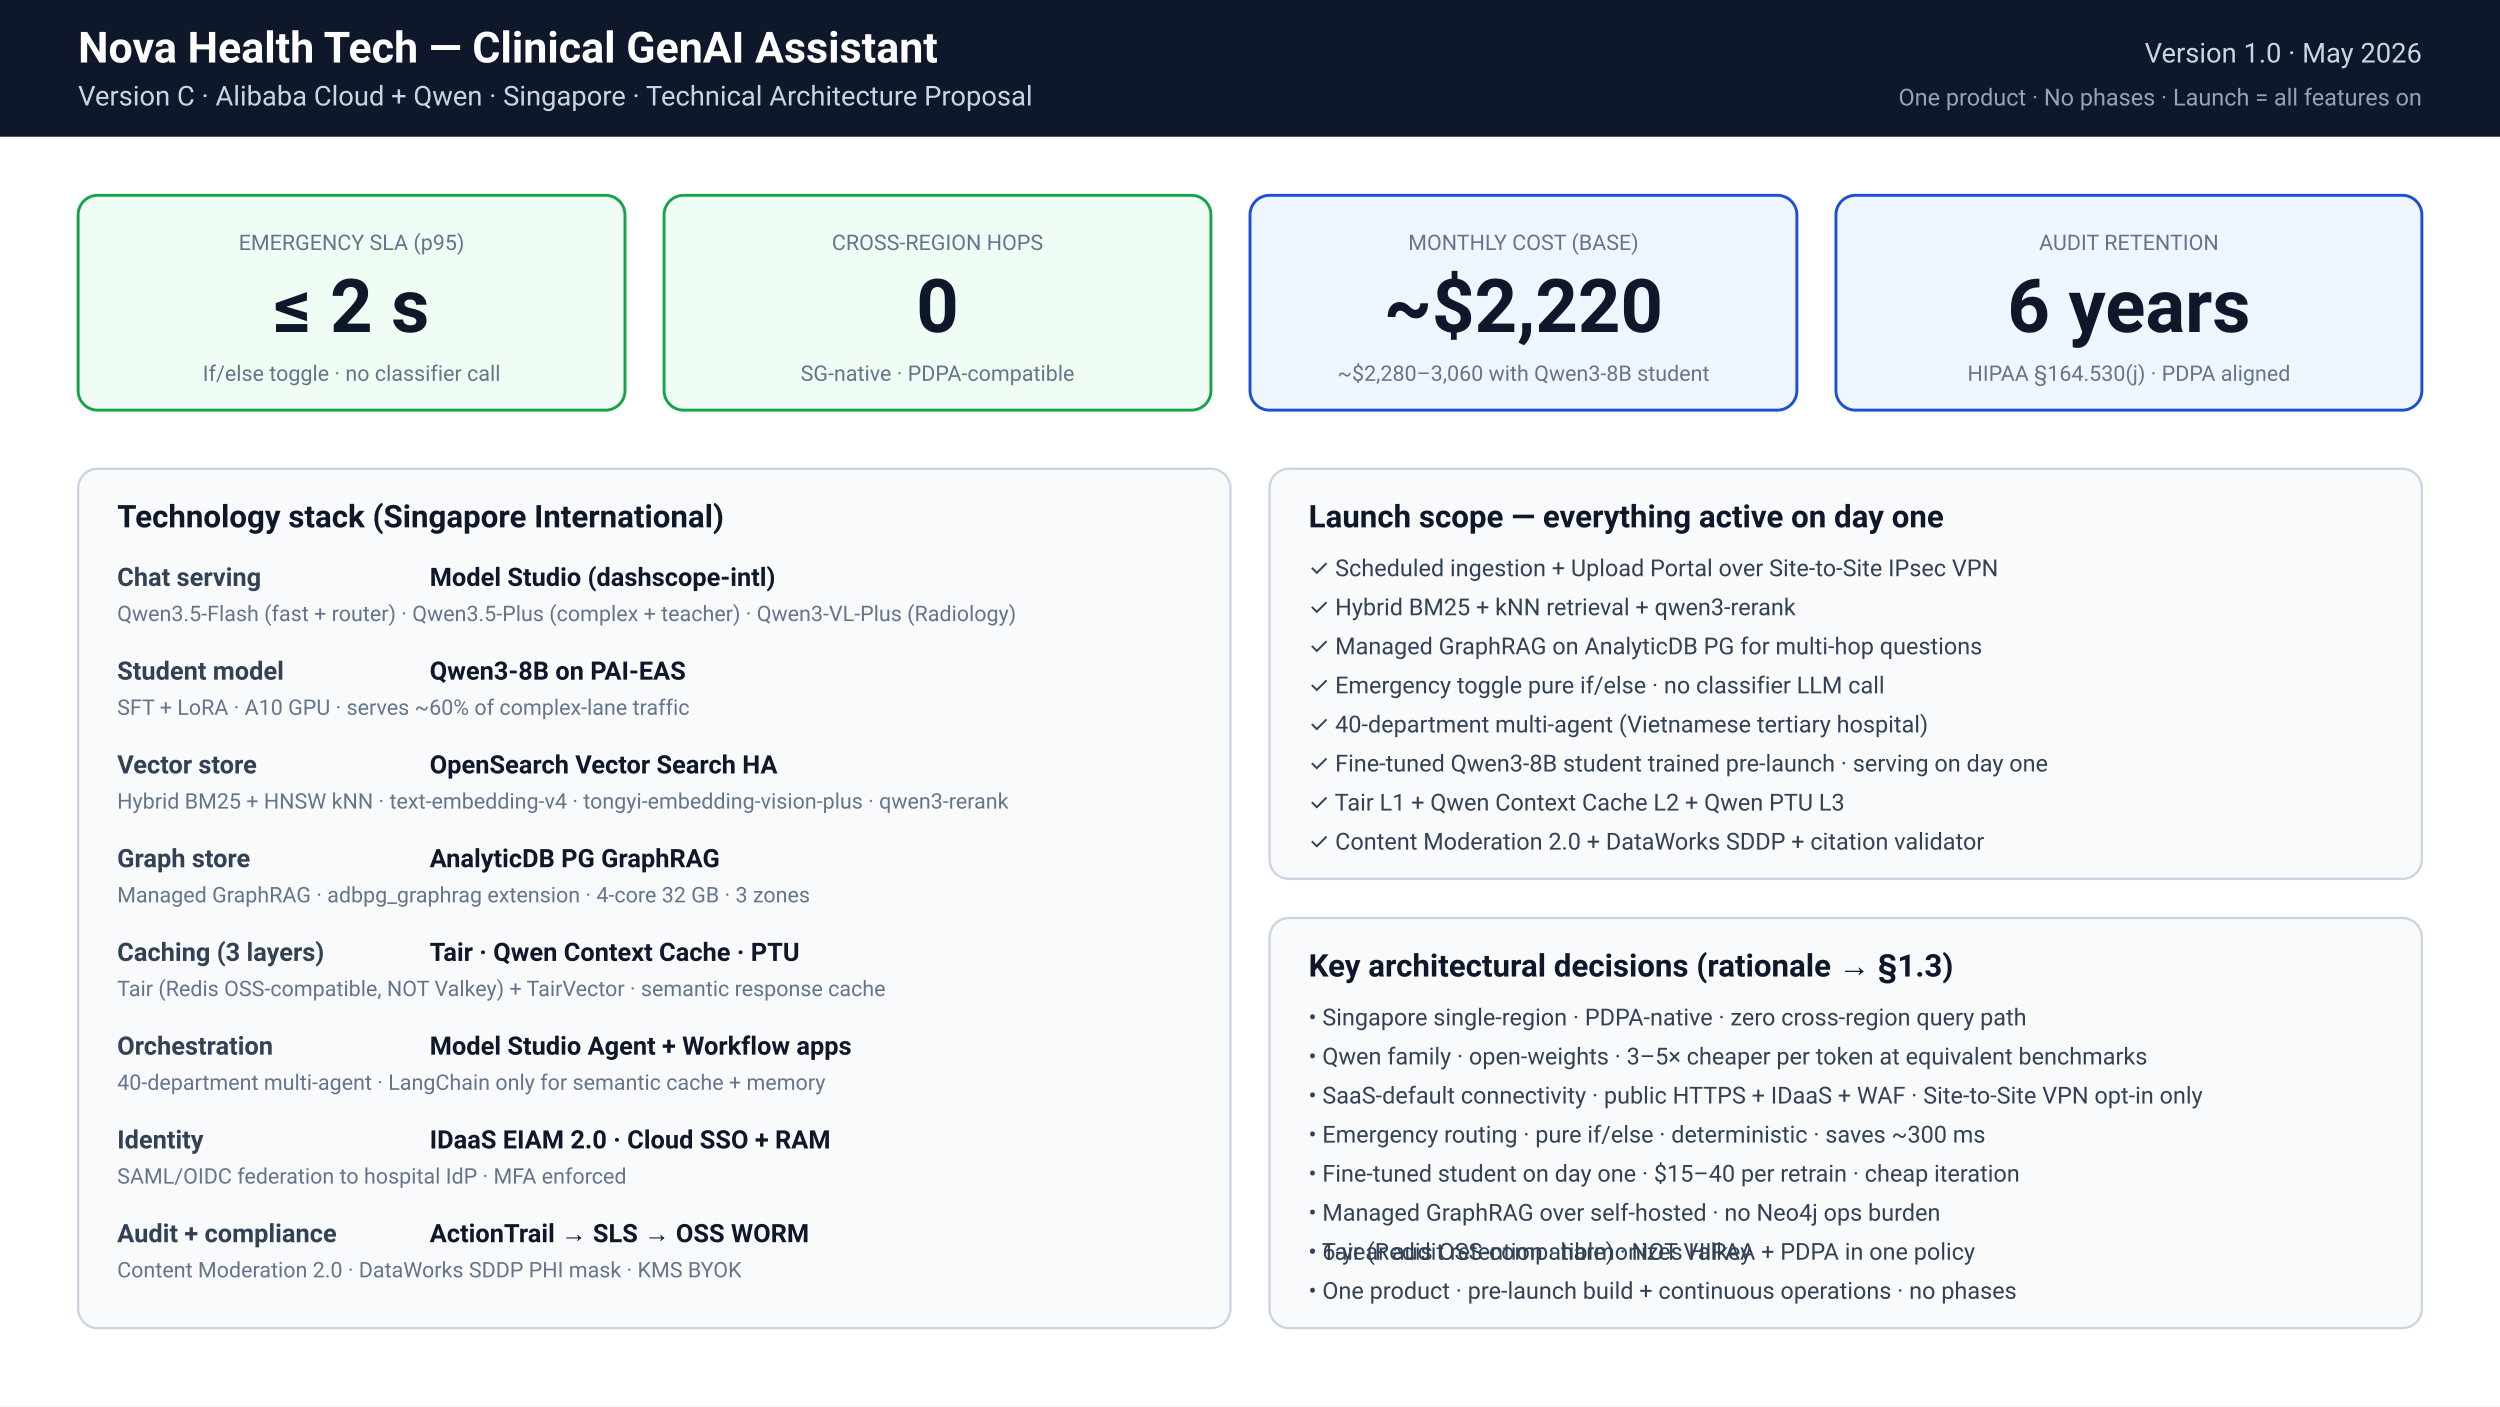
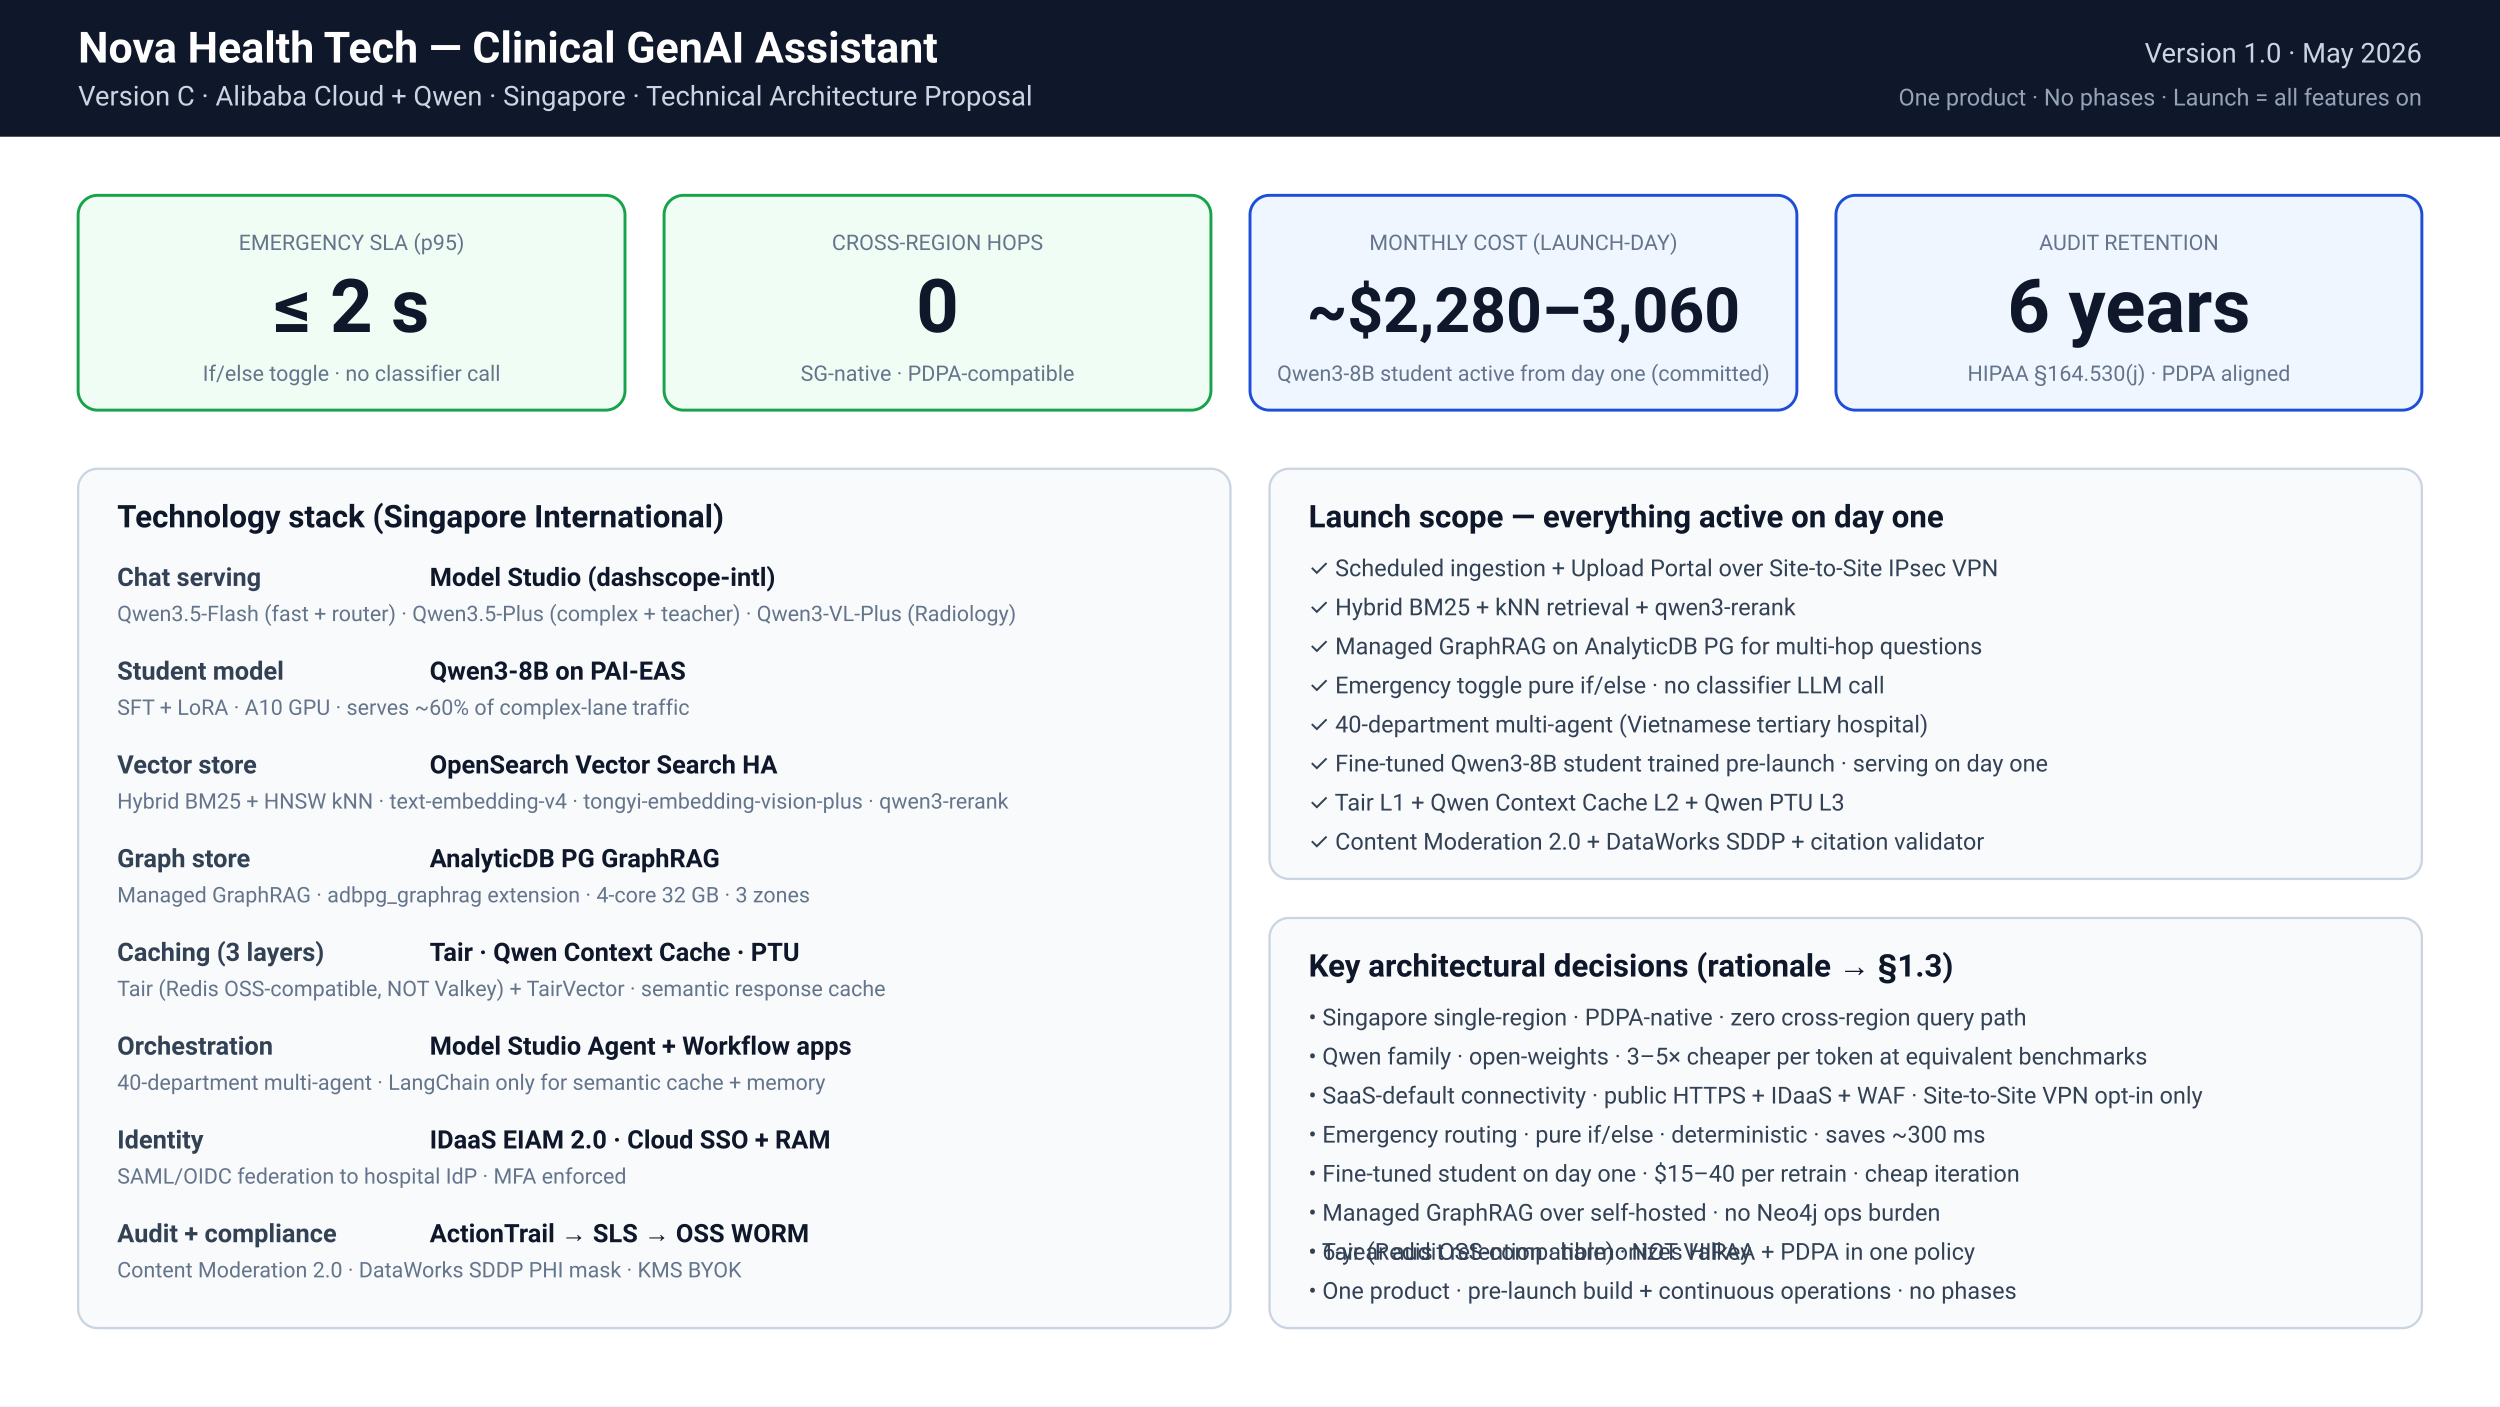
<svg xmlns="http://www.w3.org/2000/svg" viewBox="0 0 1280 720" font-family="-apple-system, Segoe UI, Roboto, Arial, sans-serif" font-size="13">
  <defs>
    <style>
      .title       { font-weight:700; fill:#0f172a; }
      .subtitle    { fill:#475569; }
      .label       { fill:#334155; font-weight:600; }
      .value       { fill:#0f172a; font-weight:700; }
      .lbl-sm      { fill:#64748b; font-size:11px; }
      .kpi-bg      { fill:#eff6ff; stroke:#1d4ed8; stroke-width:1.5; rx:10; ry:10; }
      .kpi-ok      { fill:#f0fdf4; stroke:#16a34a; stroke-width:1.5; rx:10; ry:10; }
      .kpi-hot     { fill:#fef2f2; stroke:#dc2626; stroke-width:1.5; rx:10; ry:10; }
      .panel       { fill:#f8fafc; stroke:#cbd5e1; stroke-width:1.2; rx:10; ry:10; }
      .banner      { fill:#0f172a; }
      .banner-text { fill:#ffffff; font-weight:700; }
    </style>
  </defs>
  <rect width="1280" height="720" fill="#ffffff" />
  <rect x="0" y="0" width="1280" height="70" class="banner" />
  <text x="40" y="32" font-size="22" class="banner-text">Nova Health Tech — Clinical GenAI Assistant</text>
  <text x="40" y="54" font-size="14" fill="#cbd5e1">Version C · Alibaba Cloud + Qwen · Singapore · Technical Architecture Proposal</text>
  <text x="1240" y="32" text-anchor="end" font-size="14" fill="#cbd5e1">Version 1.0 · May 2026</text>
  <text x="1240" y="54" text-anchor="end" font-size="12" fill="#94a3b8">One product · No phases · Launch = all features on</text>
  <rect x="40" y="100" width="280" height="110" class="kpi-ok" />
  <text x="180" y="128" text-anchor="middle" class="lbl-sm">EMERGENCY SLA (p95)</text>
  <text x="180" y="170" text-anchor="middle" font-size="38" class="title">≤ 2 s</text>
  <text x="180" y="195" text-anchor="middle" class="lbl-sm">If/else toggle · no classifier call</text>
  <rect x="340" y="100" width="280" height="110" class="kpi-ok" />
  <text x="480" y="128" text-anchor="middle" class="lbl-sm">CROSS-REGION HOPS</text>
  <text x="480" y="170" text-anchor="middle" font-size="38" class="title">0</text>
  <text x="480" y="195" text-anchor="middle" class="lbl-sm">SG-native · PDPA-compatible</text>
  <rect x="640" y="100" width="280" height="110" class="kpi-bg" />
-   <text x="780" y="128" text-anchor="middle" class="lbl-sm">MONTHLY COST (BASE)</text>
-   <text x="780" y="170" text-anchor="middle" font-size="38" class="title">~$2,220</text>
-   <text x="780" y="195" text-anchor="middle" class="lbl-sm">~$2,280–3,060 with Qwen3-8B student</text>
+   <text x="780" y="128" text-anchor="middle" class="lbl-sm">MONTHLY COST (LAUNCH-DAY)</text>
+   <text x="780" y="170" text-anchor="middle" font-size="32" class="title">~$2,280–3,060</text>
+   <text x="780" y="195" text-anchor="middle" class="lbl-sm">Qwen3-8B student active from day one (committed)</text>
  <rect x="940" y="100" width="300" height="110" class="kpi-bg" />
  <text x="1090" y="128" text-anchor="middle" class="lbl-sm">AUDIT RETENTION</text>
  <text x="1090" y="170" text-anchor="middle" font-size="38" class="title">6 years</text>
  <text x="1090" y="195" text-anchor="middle" class="lbl-sm">HIPAA §164.530(j) · PDPA aligned</text>
  <rect x="40" y="240" width="590" height="440" class="panel" />
  <text x="60" y="270" class="title" font-size="16">Technology stack (Singapore International)</text>
  <text x="60" y="300" class="label">Chat serving</text>
  <text x="220" y="300" class="value">Model Studio (dashscope-intl)</text>
  <text x="60" y="318" class="lbl-sm">Qwen3.5-Flash (fast + router) · Qwen3.5-Plus (complex + teacher) · Qwen3-VL-Plus (Radiology)</text>
  <text x="60" y="348" class="label">Student model</text>
  <text x="220" y="348" class="value">Qwen3-8B on PAI-EAS</text>
  <text x="60" y="366" class="lbl-sm">SFT + LoRA · A10 GPU · serves ~60% of complex-lane traffic</text>
  <text x="60" y="396" class="label">Vector store</text>
  <text x="220" y="396" class="value">OpenSearch Vector Search HA</text>
  <text x="60" y="414" class="lbl-sm">Hybrid BM25 + HNSW kNN · text-embedding-v4 · tongyi-embedding-vision-plus · qwen3-rerank</text>
  <text x="60" y="444" class="label">Graph store</text>
  <text x="220" y="444" class="value">AnalyticDB PG GraphRAG</text>
  <text x="60" y="462" class="lbl-sm">Managed GraphRAG · adbpg_graphrag extension · 4-core 32 GB · 3 zones</text>
  <text x="60" y="492" class="label">Caching (3 layers)</text>
  <text x="220" y="492" class="value">Tair · Qwen Context Cache · PTU</text>
  <text x="60" y="510" class="lbl-sm">Tair (Redis OSS-compatible, NOT Valkey) + TairVector · semantic response cache</text>
  <text x="60" y="540" class="label">Orchestration</text>
  <text x="220" y="540" class="value">Model Studio Agent + Workflow apps</text>
  <text x="60" y="558" class="lbl-sm">40-department multi-agent · LangChain only for semantic cache + memory</text>
  <text x="60" y="588" class="label">Identity</text>
  <text x="220" y="588" class="value">IDaaS EIAM 2.0 · Cloud SSO + RAM</text>
  <text x="60" y="606" class="lbl-sm">SAML/OIDC federation to hospital IdP · MFA enforced</text>
  <text x="60" y="636" class="label">Audit + compliance</text>
  <text x="220" y="636" class="value">ActionTrail → SLS → OSS WORM</text>
  <text x="60" y="654" class="lbl-sm">Content Moderation 2.0 · DataWorks SDDP PHI mask · KMS BYOK</text>
  <rect x="650" y="240" width="590" height="210" class="panel" />
  <text x="670" y="270" class="title" font-size="16">Launch scope — everything active on day one</text>
  <g font-size="12" fill="#334155">
    <text x="670" y="295">✓ Scheduled ingestion + Upload Portal over Site-to-Site IPsec VPN</text>
    <text x="670" y="315">✓ Hybrid BM25 + kNN retrieval + qwen3-rerank</text>
    <text x="670" y="335">✓ Managed GraphRAG on AnalyticDB PG for multi-hop questions</text>
    <text x="670" y="355">✓ Emergency toggle pure if/else · no classifier LLM call</text>
    <text x="670" y="375">✓ 40-department multi-agent (Vietnamese tertiary hospital)</text>
    <text x="670" y="395">✓ Fine-tuned Qwen3-8B student trained pre-launch · serving on day one</text>
    <text x="670" y="415">✓ Tair L1 + Qwen Context Cache L2 + Qwen PTU L3</text>
    <text x="670" y="435">✓ Content Moderation 2.0 + DataWorks SDDP + citation validator</text>
  </g>
  <rect x="650" y="470" width="590" height="210" class="panel" />
  <text x="670" y="500" class="title" font-size="16">Key architectural decisions (rationale → §1.3)</text>
  <g font-size="12" fill="#334155">
    <text x="670" y="525">• Singapore single-region · PDPA-native · zero cross-region query path</text>
    <text x="670" y="545">• Qwen family · open-weights · 3–5× cheaper per token at equivalent benchmarks</text>
    <text x="670" y="565">• SaaS-default connectivity · public HTTPS + IDaaS + WAF · Site-to-Site VPN opt-in only</text>
    <text x="670" y="585">• Emergency routing · pure if/else · deterministic · saves ~300 ms</text>
    <text x="670" y="605">• Fine-tuned student on day one · $15–40 per retrain · cheap iteration</text>
    <text x="670" y="625">• Managed GraphRAG over self-hosted · no Neo4j ops burden</text>
    <text x="670" y="645">• Tair (Redis OSS-compatible) · NOT Valkey</text>
    <text x="670" y="645">• 6-year audit retention · harmonizes HIPAA + PDPA in one policy</text>
    <text x="670" y="665">• One product · pre-launch build + continuous operations · no phases</text>
  </g>
</svg>
